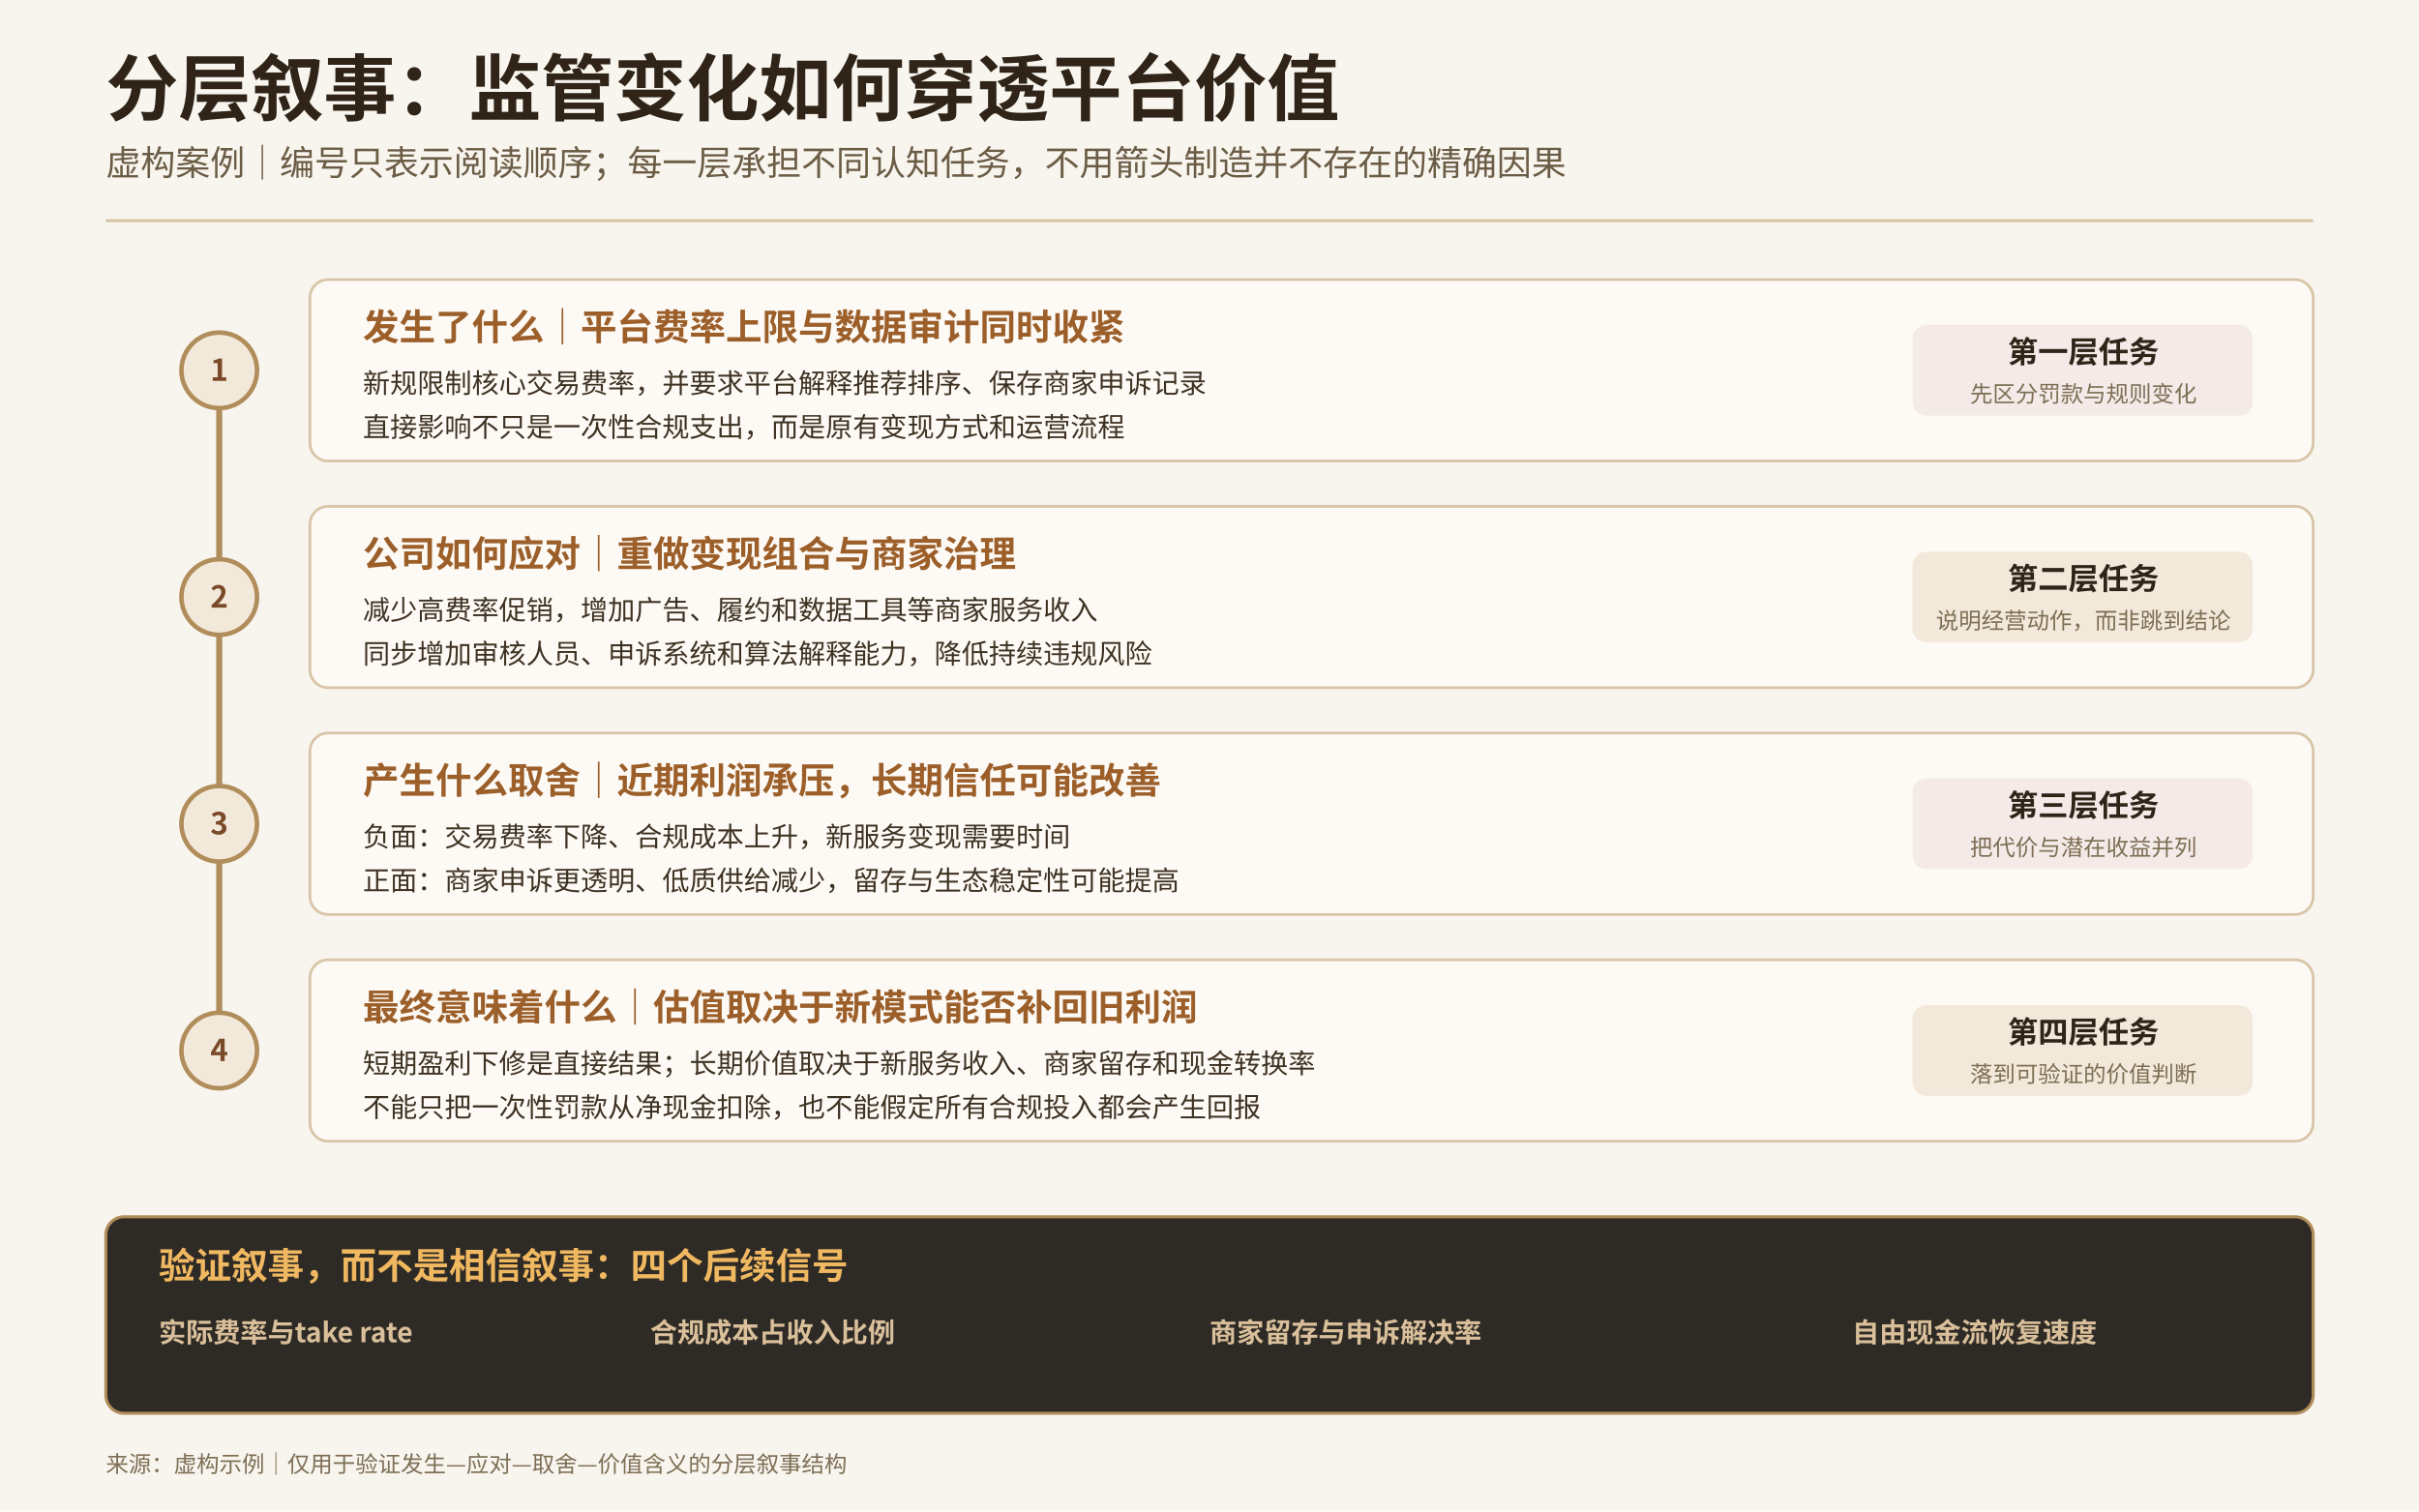
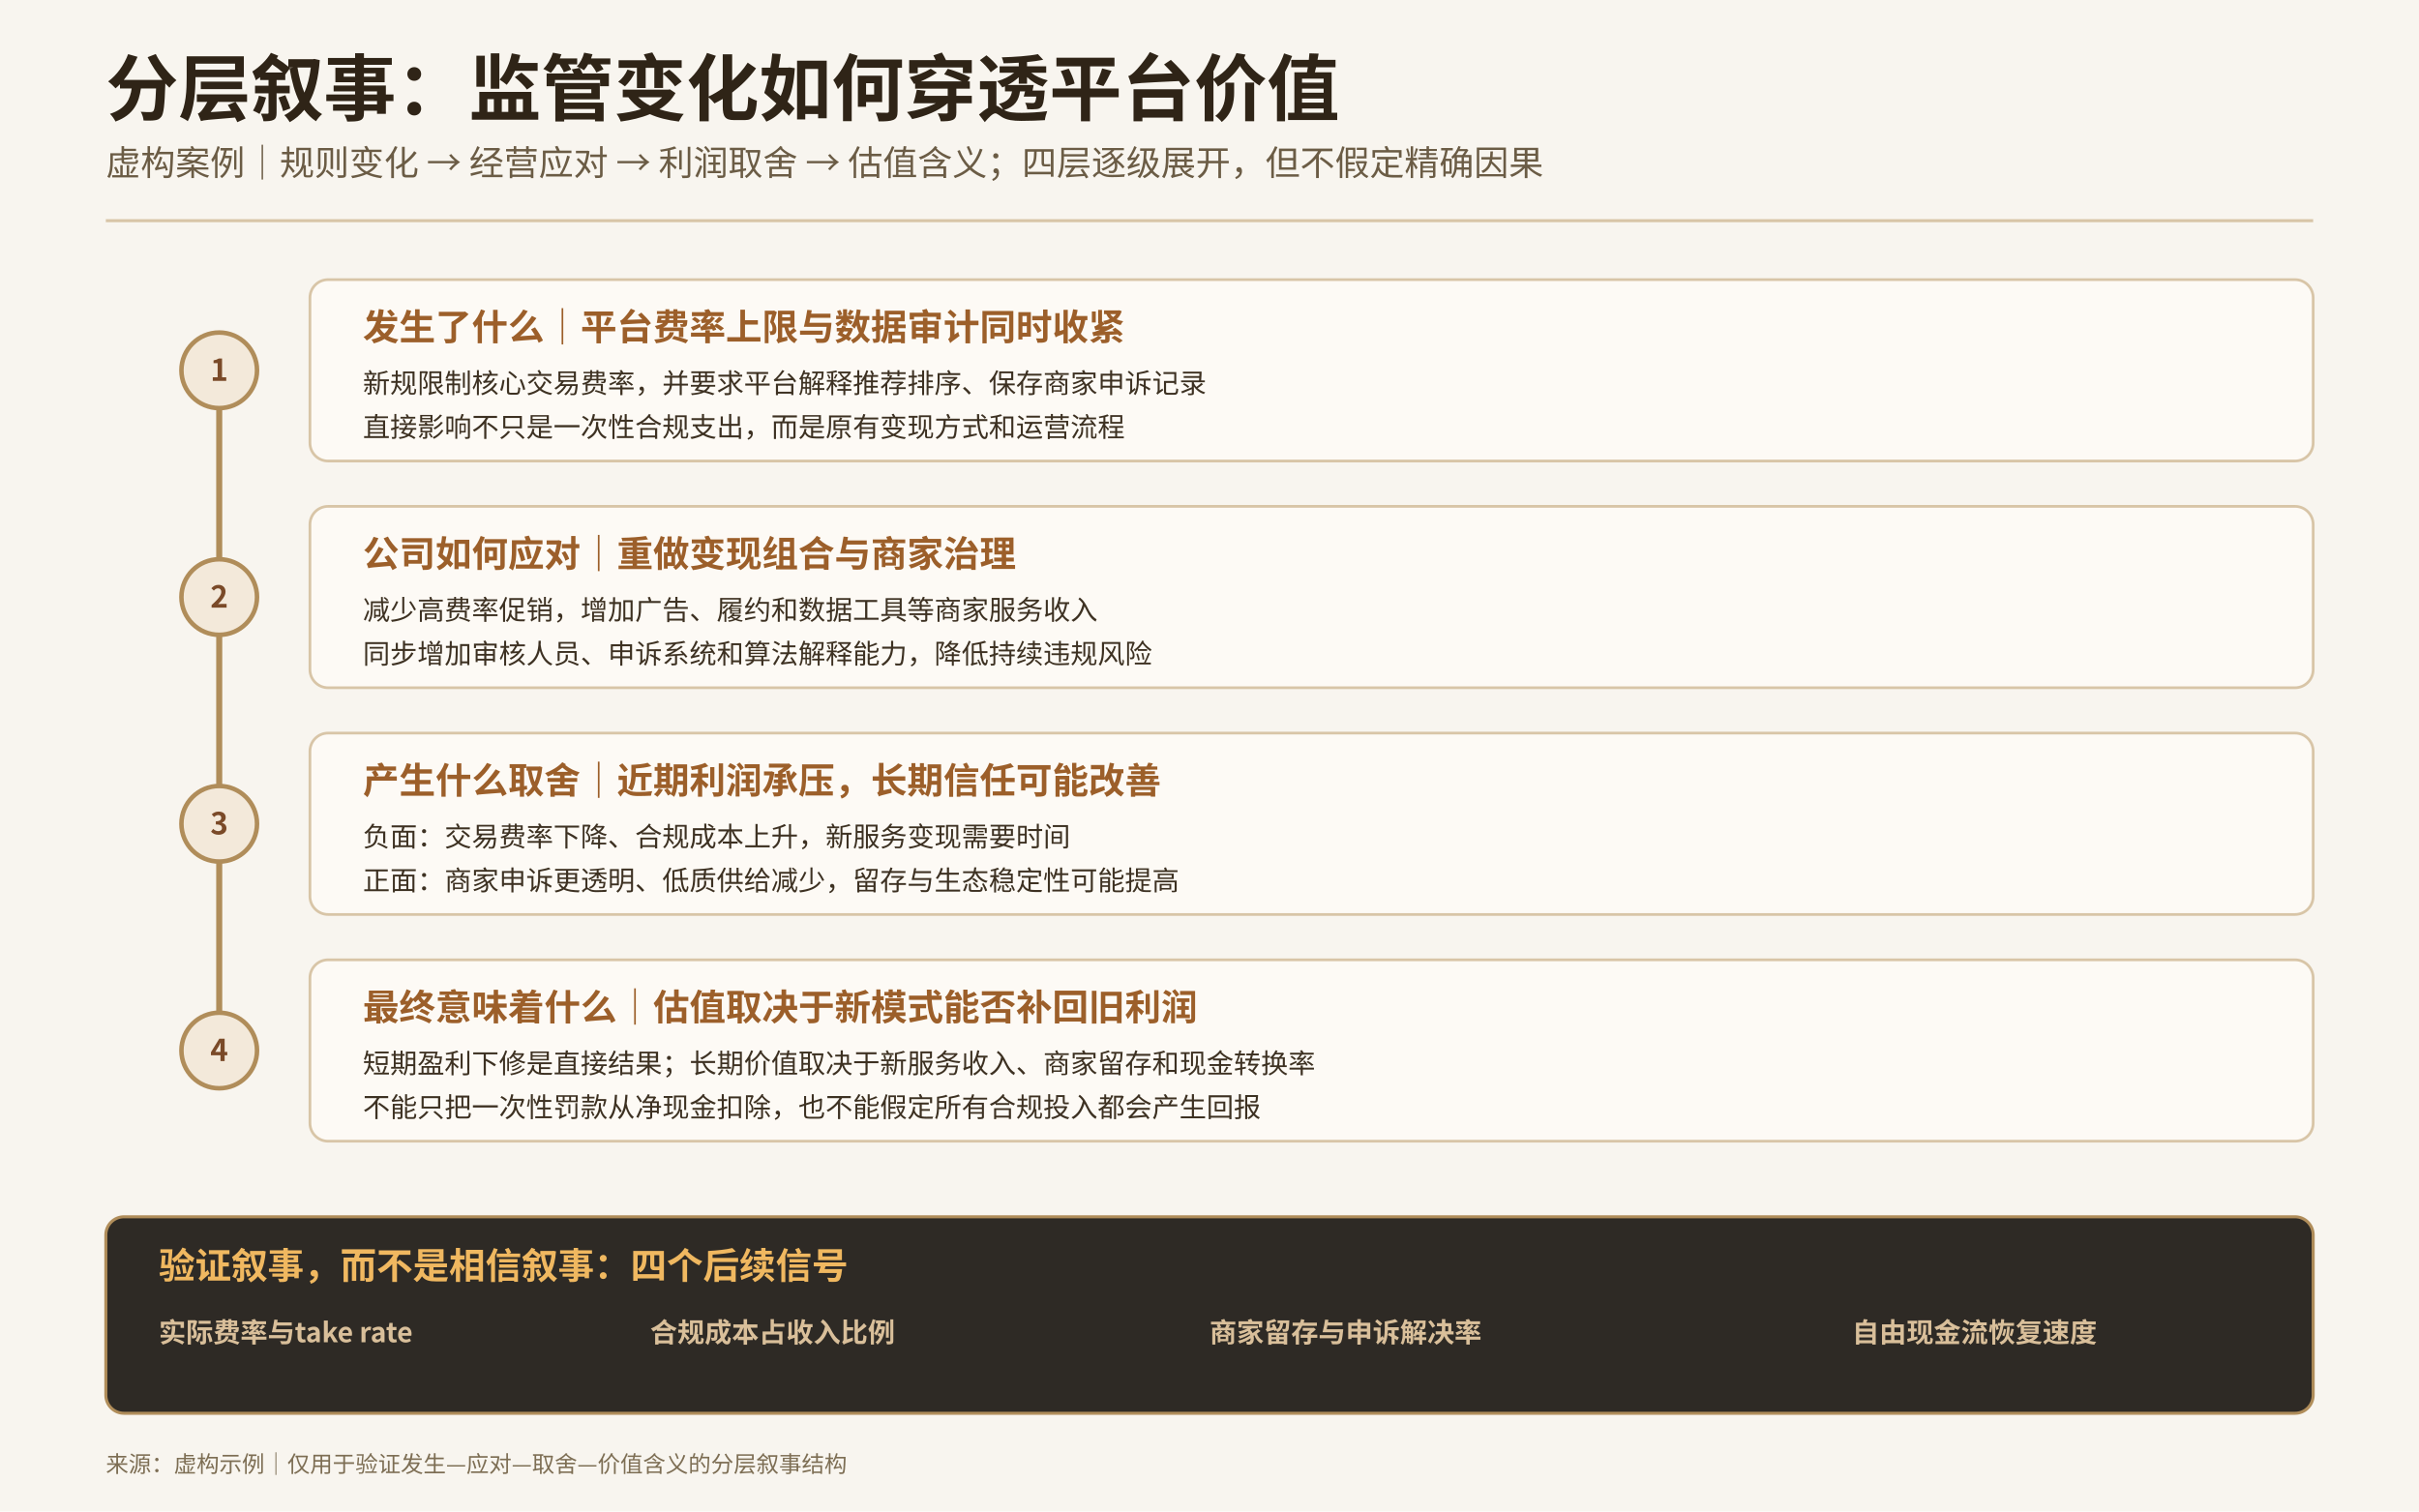
<svg xmlns="http://www.w3.org/2000/svg" width="1600" height="1000" viewBox="0 0 1600 1000" role="img" aria-labelledby="title desc">
  <style>
    text{font-family:"PingFang SC","Microsoft YaHei","Noto Sans CJK SC",sans-serif}
    .title{font-size:48px;font-weight:800;fill:#2f2417}.sub{font-size:23px;font-weight:400;fill:#6b5c45}
    .h{font-size:24px;font-weight:800;fill:#9c5f2a}.h2{font-size:20px;font-weight:700;fill:#2f2417}
    .body{font-size:18px;font-weight:400;fill:#3d3122}.note{font-size:15px;font-weight:400;fill:#7d6e54}
    .band{fill:#fdfaf5;stroke:#d8c5a7;stroke-width:1.8}
  </style>
  <rect width="1600" height="1000" fill="#f8f5ef" />
  <text x="70" y="76" class="title">分层叙事：监管变化如何穿透平台价值</text>
-   <text x="70" y="116" class="sub">虚构案例｜编号只表示阅读顺序；每一层承担不同认知任务，不用箭头制造并不存在的精确因果</text>
+   <text x="70" y="116" class="sub">虚构案例｜规则变化 → 经营应对 → 利润取舍 → 估值含义；四层逐级展开，但不假定精确因果</text>
  <line x1="70" y1="146" x2="1530" y2="146" stroke="#d8c5a7" stroke-width="2" />
  <line x1="145" y1="235" x2="145" y2="700" stroke="#b08d5a" stroke-width="4" />
  <g fill="#f3e9da" stroke="#b08d5a" stroke-width="3">
    <circle cx="145" cy="245" r="25" />
    <circle cx="145" cy="395" r="25" />
    <circle cx="145" cy="545" r="25" />
    <circle cx="145" cy="695" r="25" />
  </g>
  <g text-anchor="middle" font-size="20" font-weight="800" fill="#7a4a28">
    <text x="145" y="252">1</text>
    <text x="145" y="402">2</text>
    <text x="145" y="552">3</text>
    <text x="145" y="702">4</text>
  </g>
  <rect x="205" y="185" width="1325" height="120" rx="12" class="band" />
  <text x="240" y="225" class="h">发生了什么｜平台费率上限与数据审计同时收紧</text>
  <text x="240" y="260" class="body">新规限制核心交易费率，并要求平台解释推荐排序、保存商家申诉记录</text>
  <text x="240" y="289" class="body">直接影响不只是一次性合规支出，而是原有变现方式和运营流程</text>
-   <rect x="1265" y="215" width="225" height="60" rx="9" fill="#f4eae7" />
-   <text x="1378" y="240" text-anchor="middle" class="h2" fill="#8a443c">第一层任务</text>
-   <text x="1378" y="266" text-anchor="middle" class="note">先区分罚款与规则变化</text>
  <rect x="205" y="335" width="1325" height="120" rx="12" class="band" />
  <text x="240" y="375" class="h">公司如何应对｜重做变现组合与商家治理</text>
  <text x="240" y="410" class="body">减少高费率促销，增加广告、履约和数据工具等商家服务收入</text>
  <text x="240" y="439" class="body">同步增加审核人员、申诉系统和算法解释能力，降低持续违规风险</text>
-   <rect x="1265" y="365" width="225" height="60" rx="9" fill="#f3e9da" />
-   <text x="1378" y="390" text-anchor="middle" class="h2">第二层任务</text>
-   <text x="1378" y="416" text-anchor="middle" class="note">说明经营动作，而非跳到结论</text>
  <rect x="205" y="485" width="1325" height="120" rx="12" class="band" />
  <text x="240" y="525" class="h">产生什么取舍｜近期利润承压，长期信任可能改善</text>
  <text x="240" y="560" class="body">负面：交易费率下降、合规成本上升，新服务变现需要时间</text>
  <text x="240" y="589" class="body">正面：商家申诉更透明、低质供给减少，留存与生态稳定性可能提高</text>
-   <rect x="1265" y="515" width="225" height="60" rx="9" fill="#f4eae7" />
-   <text x="1378" y="540" text-anchor="middle" class="h2" fill="#8a443c">第三层任务</text>
-   <text x="1378" y="566" text-anchor="middle" class="note">把代价与潜在收益并列</text>
  <rect x="205" y="635" width="1325" height="120" rx="12" class="band" />
  <text x="240" y="675" class="h">最终意味着什么｜估值取决于新模式能否补回旧利润</text>
  <text x="240" y="710" class="body">短期盈利下修是直接结果；长期价值取决于新服务收入、商家留存和现金转换率</text>
  <text x="240" y="739" class="body">不能只把一次性罚款从净现金扣除，也不能假定所有合规投入都会产生回报</text>
-   <rect x="1265" y="665" width="225" height="60" rx="9" fill="#f3e9da" />
-   <text x="1378" y="690" text-anchor="middle" class="h2">第四层任务</text>
-   <text x="1378" y="716" text-anchor="middle" class="note">落到可验证的价值判断</text>
  <rect x="70" y="805" width="1460" height="130" rx="12" fill="#2e2a25" stroke="#b08d5a" stroke-width="2" />
  <text x="105" y="846" font-size="24" font-weight="800" fill="#f0b860">验证叙事，而不是相信叙事：四个后续信号</text>
  <text x="105" y="888" font-size="18" font-weight="700" fill="#d9bf9a">实际费率与take rate</text>
  <text x="430" y="888" font-size="18" font-weight="700" fill="#d9bf9a">合规成本占收入比例</text>
  <text x="800" y="888" font-size="18" font-weight="700" fill="#d9bf9a">商家留存与申诉解决率</text>
  <text x="1225" y="888" font-size="18" font-weight="700" fill="#d9bf9a">自由现金流恢复速度</text>
  <text x="70" y="974" class="note">来源：虚构示例｜仅用于验证发生—应对—取舍—价值含义的分层叙事结构</text>
</svg>
